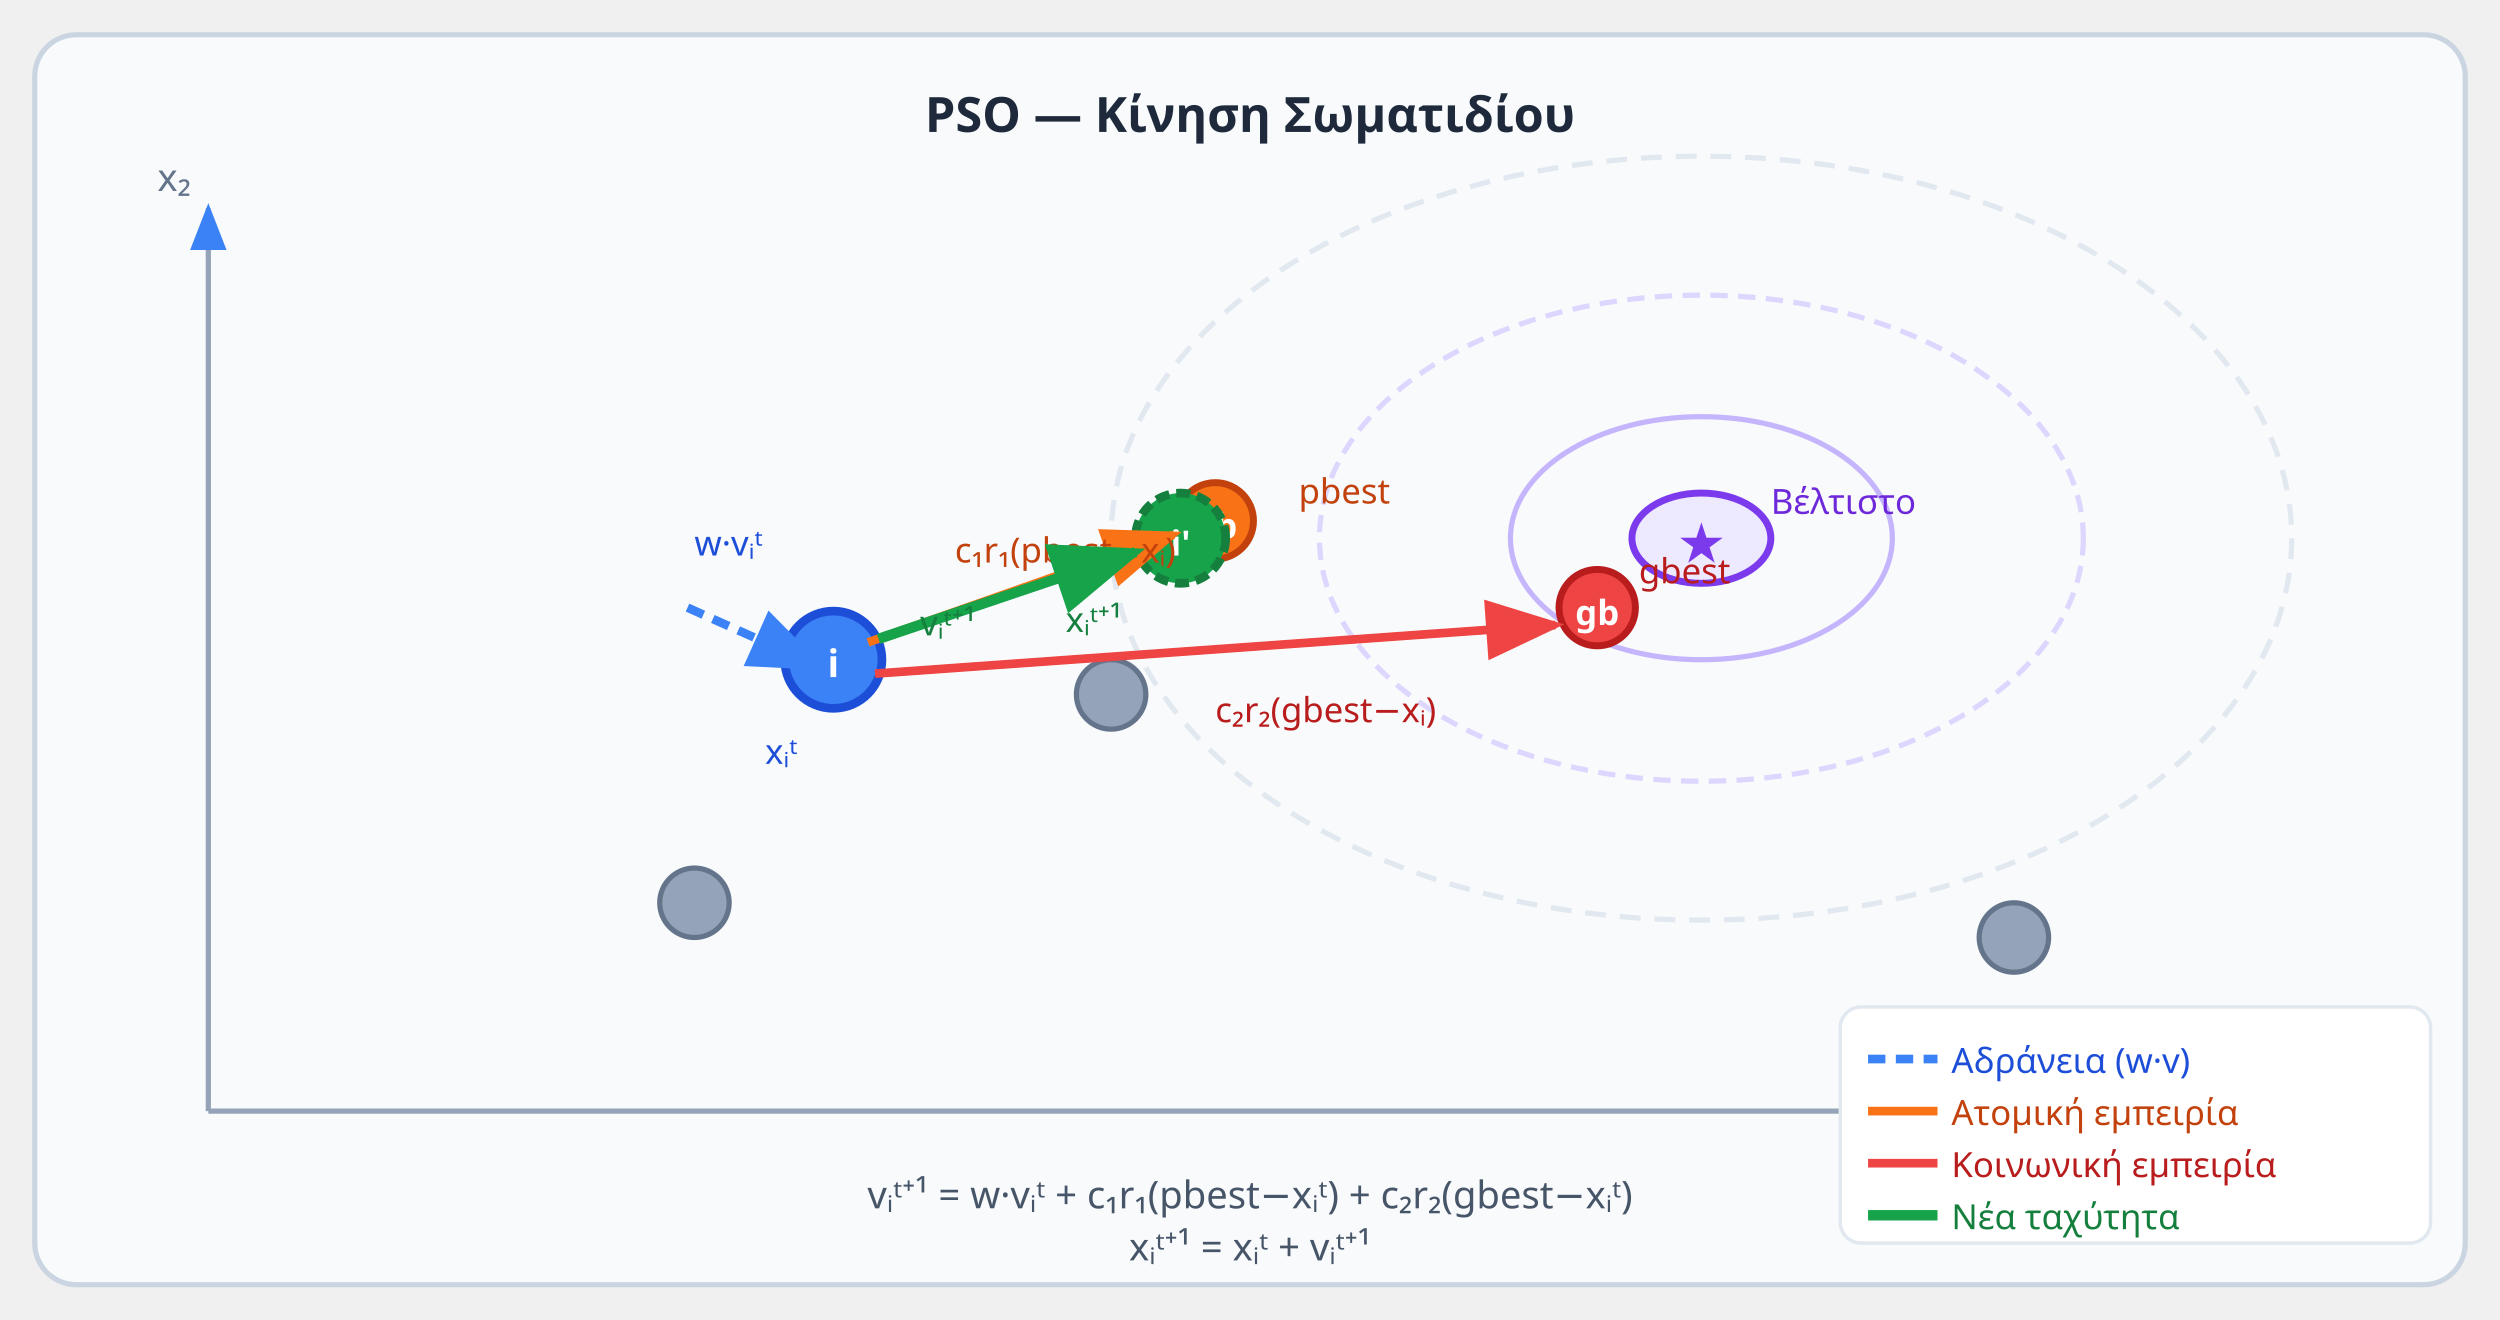
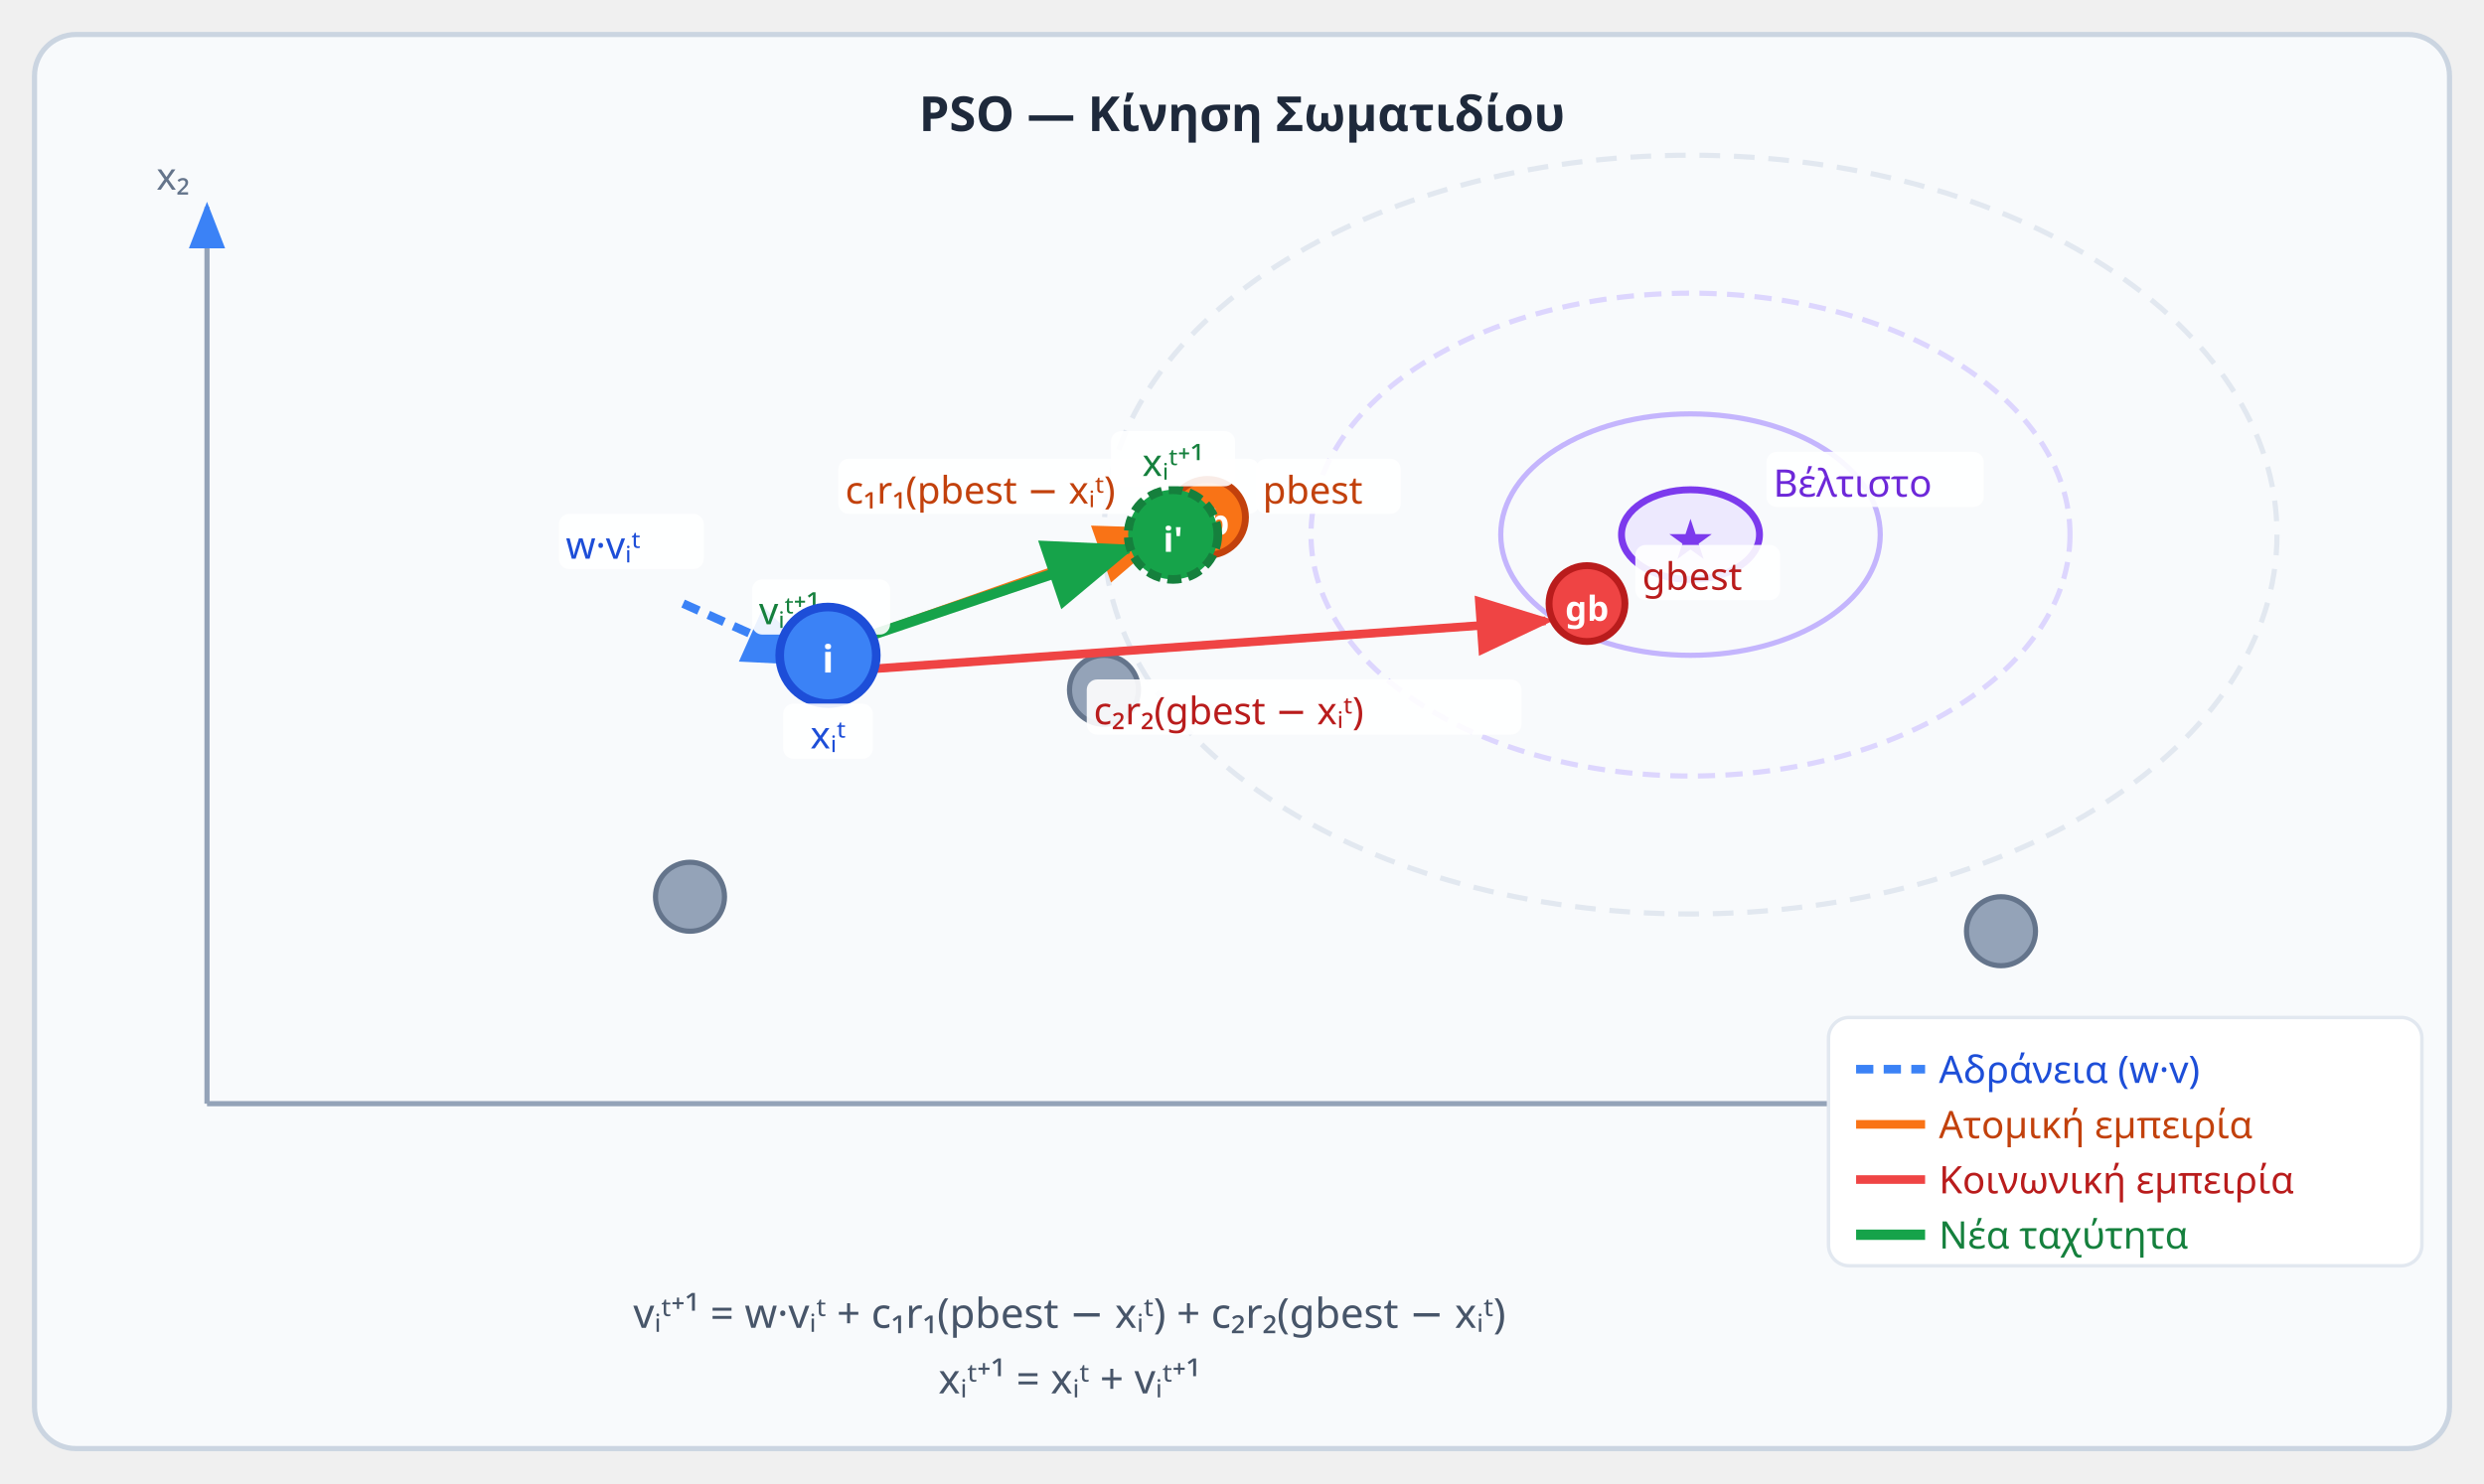
- <svg xmlns="http://www.w3.org/2000/svg" width="720" height="380" viewBox="0 0 720 380">
+ <svg xmlns="http://www.w3.org/2000/svg" width="720" height="430" viewBox="0 0 720 430">
  <defs>
    <marker id="arr-blue" markerWidth="9" markerHeight="7" refX="8" refY="3.5" orient="auto">
-       <polygon points="0 0, 9 3.5, 0 7" fill="#3b82f6" />
+       <polygon points="0 0,9 3.5,0 7" fill="#3b82f6" />
    </marker>
    <marker id="arr-orange" markerWidth="9" markerHeight="7" refX="8" refY="3.5" orient="auto">
-       <polygon points="0 0, 9 3.5, 0 7" fill="#f97316" />
+       <polygon points="0 0,9 3.5,0 7" fill="#f97316" />
    </marker>
    <marker id="arr-red" markerWidth="9" markerHeight="7" refX="8" refY="3.5" orient="auto">
-       <polygon points="0 0, 9 3.5, 0 7" fill="#ef4444" />
+       <polygon points="0 0,9 3.5,0 7" fill="#ef4444" />
    </marker>
    <marker id="arr-green" markerWidth="9" markerHeight="7" refX="8" refY="3.5" orient="auto">
-       <polygon points="0 0, 9 3.5, 0 7" fill="#16a34a" />
+       <polygon points="0 0,9 3.5,0 7" fill="#16a34a" />
    </marker>
  </defs>
-   <rect x="10" y="10" width="700" height="360" rx="12" fill="#f8fafc" stroke="#cbd5e1" stroke-width="1.5" />
+   <rect x="10" y="10" width="700" height="410" rx="12" fill="#f8fafc" stroke="#cbd5e1" stroke-width="1.5" />
  <text x="360" y="38" text-anchor="middle" font-family="sans-serif" font-size="14" font-weight="bold" fill="#1e293b">PSO — Κίνηση Σωματιδίου</text>
  <line x1="60" y1="320" x2="660" y2="320" stroke="#94a3b8" stroke-width="1.5" marker-end="url(#arr-blue)" />
  <line x1="60" y1="320" x2="60" y2="60" stroke="#94a3b8" stroke-width="1.5" marker-end="url(#arr-blue)" />
  <text x="665" y="325" font-family="sans-serif" font-size="11" fill="#64748b">x₁</text>
  <text x="55" y="55" text-anchor="end" font-family="sans-serif" font-size="11" fill="#64748b">x₂</text>
  <ellipse cx="490" cy="155" rx="170" ry="110" fill="none" stroke="#e2e8f0" stroke-width="1.5" stroke-dasharray="6,4" />
  <ellipse cx="490" cy="155" rx="110" ry="70" fill="none" stroke="#ddd6fe" stroke-width="1.5" stroke-dasharray="5,3" />
  <ellipse cx="490" cy="155" rx="55" ry="35" fill="none" stroke="#c4b5fd" stroke-width="1.5" />
  <ellipse cx="490" cy="155" rx="20" ry="13" fill="#ede9fe" stroke="#7c3aed" stroke-width="2" />
  <text x="490" y="162" text-anchor="middle" font-family="sans-serif" font-size="16" fill="#7c3aed">★</text>
-   <text x="510" y="148" font-family="sans-serif" font-size="10" fill="#6d28d9">Βέλτιστο</text>
+   <rect x="512" y="131" width="63" height="16" rx="3" fill="white" opacity="0.9" />
+   <text x="514" y="144" font-family="sans-serif" font-size="11" fill="#6d28d9">Βέλτιστο</text>
  <circle cx="200" cy="260" r="10" fill="#94a3b8" stroke="#64748b" stroke-width="1.5" />
  <circle cx="320" cy="200" r="10" fill="#94a3b8" stroke="#64748b" stroke-width="1.5" />
  <circle cx="580" cy="270" r="10" fill="#94a3b8" stroke="#64748b" stroke-width="1.5" />
+   <line x1="198" y1="175" x2="236" y2="192" stroke="#3b82f6" stroke-width="2.5" marker-end="url(#arr-blue)" stroke-dasharray="5,3" />
+   <line x1="250" y1="185" x2="338" y2="154" stroke="#f97316" stroke-width="2.5" marker-end="url(#arr-orange)" />
+   <line x1="252" y1="194" x2="448" y2="180" stroke="#ef4444" stroke-width="2.5" marker-end="url(#arr-red)" />
+   <line x1="253" y1="184" x2="327" y2="159" stroke="#16a34a" stroke-width="3" marker-end="url(#arr-green)" />
+   <rect x="162" y="149" width="42" height="16" rx="3" fill="white" opacity="0.9" />
+   <text x="164" y="162" font-family="sans-serif" font-size="11" fill="#1d4ed8">w·vᵢᵗ</text>
+   <rect x="243" y="133" width="122" height="16" rx="3" fill="white" opacity="0.9" />
+   <text x="245" y="146" font-family="sans-serif" font-size="11" fill="#c2410c">c₁r₁(pbest − xᵢᵗ)</text>
+   <rect x="218" y="168" width="40" height="16" rx="3" fill="white" opacity="0.9" />
+   <text x="220" y="181" font-family="sans-serif" font-size="11" fill="#15803d">vᵢᵗ⁺¹</text>
+   <rect x="315" y="197" width="126" height="16" rx="3" fill="white" opacity="0.9" />
+   <text x="317" y="210" font-family="sans-serif" font-size="11" fill="#b91c1c">c₂r₂(gbest − xᵢᵗ)</text>
  <circle cx="240" cy="190" r="14" fill="#3b82f6" stroke="#1d4ed8" stroke-width="2.5" />
  <text x="240" y="195" text-anchor="middle" font-family="sans-serif" font-size="11" font-weight="bold" fill="white">i</text>
-   <text x="225" y="220" text-anchor="middle" font-family="sans-serif" font-size="10" fill="#1d4ed8">xᵢᵗ</text>
+   <rect x="227" y="204" width="26" height="16" rx="3" fill="white" opacity="0.9" />
+   <text x="240" y="217" text-anchor="middle" font-family="sans-serif" font-size="11" fill="#1d4ed8">xᵢᵗ</text>
  <circle cx="350" cy="150" r="11" fill="#f97316" stroke="#c2410c" stroke-width="2" />
  <text x="350" y="155" text-anchor="middle" font-family="sans-serif" font-size="10" font-weight="bold" fill="white">pb</text>
-   <text x="374" y="145" font-family="sans-serif" font-size="10" fill="#c2410c">pbest</text>
+   <rect x="364" y="133" width="42" height="16" rx="3" fill="white" opacity="0.9" />
+   <text x="366" y="146" font-family="sans-serif" font-size="11" fill="#c2410c">pbest</text>
  <circle cx="460" cy="175" r="11" fill="#ef4444" stroke="#b91c1c" stroke-width="2" />
  <text x="460" y="180" text-anchor="middle" font-family="sans-serif" font-size="10" font-weight="bold" fill="white">gb</text>
-   <text x="472" y="168" font-family="sans-serif" font-size="10" fill="#b91c1c">gbest</text>
+   <rect x="474" y="158" width="42" height="16" rx="3" fill="white" opacity="0.9" />
+   <text x="476" y="171" font-family="sans-serif" font-size="11" fill="#b91c1c">gbest</text>
  <circle cx="340" cy="155" r="13" fill="#16a34a" stroke="#15803d" stroke-width="2.5" stroke-dasharray="4,2" />
  <text x="340" y="160" text-anchor="middle" font-family="sans-serif" font-size="10" font-weight="bold" fill="white">i'</text>
-   <text x="315" y="182" text-anchor="middle" font-family="sans-serif" font-size="10" fill="#15803d">xᵢᵗ⁺¹</text>
-   <line x1="198" y1="175" x2="236" y2="192" stroke="#3b82f6" stroke-width="2.5" marker-end="url(#arr-blue)" stroke-dasharray="5,3" />
-   <text x="200" y="160" font-family="sans-serif" font-size="10" fill="#1d4ed8">w·vᵢᵗ</text>
-   <line x1="250" y1="185" x2="338" y2="154" stroke="#f97316" stroke-width="2.5" marker-end="url(#arr-orange)" />
-   <text x="275" y="162" font-family="sans-serif" font-size="10" fill="#c2410c">c₁r₁(pbest−xᵢ)</text>
-   <line x1="252" y1="194" x2="448" y2="180" stroke="#ef4444" stroke-width="2.5" marker-end="url(#arr-red)" />
-   <text x="350" y="208" font-family="sans-serif" font-size="10" fill="#b91c1c">c₂r₂(gbest−xᵢ)</text>
-   <line x1="253" y1="184" x2="327" y2="159" stroke="#16a34a" stroke-width="3" marker-end="url(#arr-green)" />
-   <text x="265" y="183" font-family="sans-serif" font-size="10" fill="#15803d">vᵢᵗ⁺¹</text>
-   <rect x="530" y="290" width="170" height="68" rx="6" fill="white" stroke="#e2e8f0" stroke-width="1" />
-   <line x1="538" y1="305" x2="558" y2="305" stroke="#3b82f6" stroke-width="2.5" stroke-dasharray="5,3" />
-   <text x="562" y="309" font-family="sans-serif" font-size="10" fill="#1d4ed8">Αδράνεια (w·v)</text>
-   <line x1="538" y1="320" x2="558" y2="320" stroke="#f97316" stroke-width="2.5" />
-   <text x="562" y="324" font-family="sans-serif" font-size="10" fill="#c2410c">Ατομική εμπειρία</text>
-   <line x1="538" y1="335" x2="558" y2="335" stroke="#ef4444" stroke-width="2.5" />
-   <text x="562" y="339" font-family="sans-serif" font-size="10" fill="#b91c1c">Κοινωνική εμπειρία</text>
-   <line x1="538" y1="350" x2="558" y2="350" stroke="#16a34a" stroke-width="3" />
-   <text x="562" y="354" font-family="sans-serif" font-size="10" fill="#15803d">Νέα ταχύτητα</text>
-   <text x="360" y="348" text-anchor="middle" font-family="sans-serif" font-size="11" fill="#475569">vᵢᵗ⁺¹ = w·vᵢᵗ + c₁r₁(pbest−xᵢᵗ) + c₂r₂(gbest−xᵢᵗ)</text>
-   <text x="360" y="363" text-anchor="middle" font-family="sans-serif" font-size="11" fill="#475569">xᵢᵗ⁺¹ = xᵢᵗ + vᵢᵗ⁺¹</text>
+   <rect x="322" y="125" width="36" height="16" rx="3" fill="white" opacity="0.9" />
+   <text x="340" y="138" text-anchor="middle" font-family="sans-serif" font-size="11" fill="#15803d">xᵢᵗ⁺¹</text>
+   <rect x="530" y="295" width="172" height="72" rx="6" fill="white" stroke="#e2e8f0" stroke-width="1" />
+   <line x1="538" y1="310" x2="558" y2="310" stroke="#3b82f6" stroke-width="2.5" stroke-dasharray="5,3" />
+   <text x="562" y="314" font-family="sans-serif" font-size="11" fill="#1d4ed8">Αδράνεια (w·v)</text>
+   <line x1="538" y1="326" x2="558" y2="326" stroke="#f97316" stroke-width="2.5" />
+   <text x="562" y="330" font-family="sans-serif" font-size="11" fill="#c2410c">Ατομική εμπειρία</text>
+   <line x1="538" y1="342" x2="558" y2="342" stroke="#ef4444" stroke-width="2.5" />
+   <text x="562" y="346" font-family="sans-serif" font-size="11" fill="#b91c1c">Κοινωνική εμπειρία</text>
+   <line x1="538" y1="358" x2="558" y2="358" stroke="#16a34a" stroke-width="3" />
+   <text x="562" y="362" font-family="sans-serif" font-size="11" fill="#15803d">Νέα ταχύτητα</text>
+   <text x="310" y="385" text-anchor="middle" font-family="sans-serif" font-size="12" fill="#475569">vᵢᵗ⁺¹ = w·vᵢᵗ + c₁r₁(pbest − xᵢᵗ) + c₂r₂(gbest − xᵢᵗ)</text>
+   <text x="310" y="404" text-anchor="middle" font-family="sans-serif" font-size="12" fill="#475569">xᵢᵗ⁺¹ = xᵢᵗ + vᵢᵗ⁺¹</text>
</svg>
